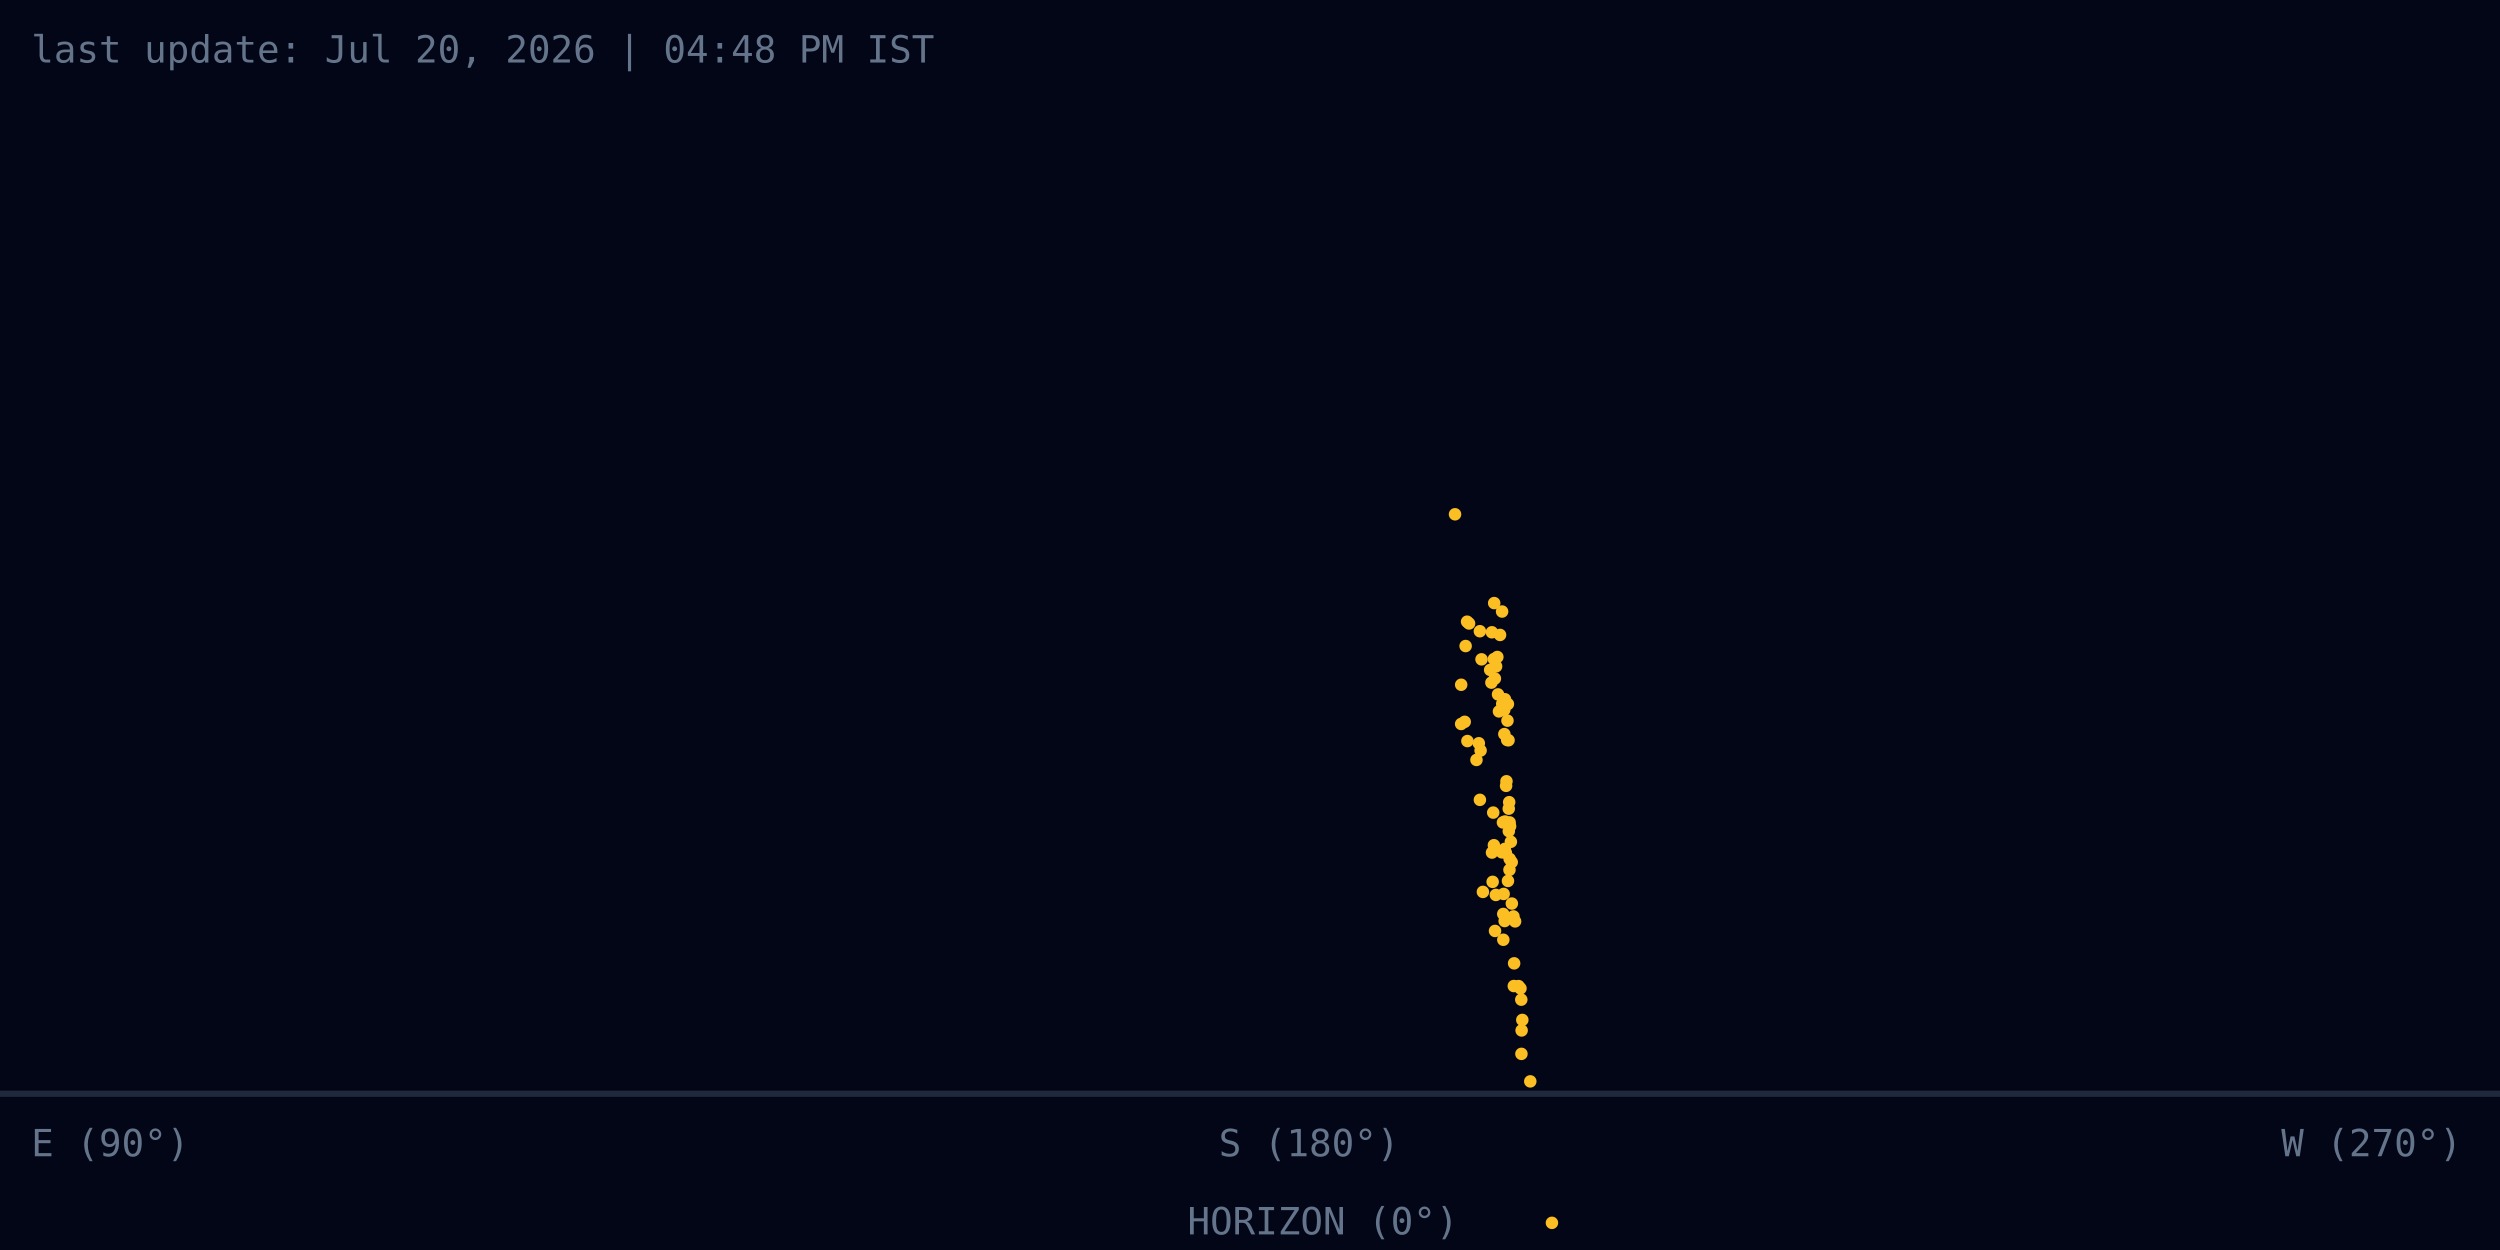
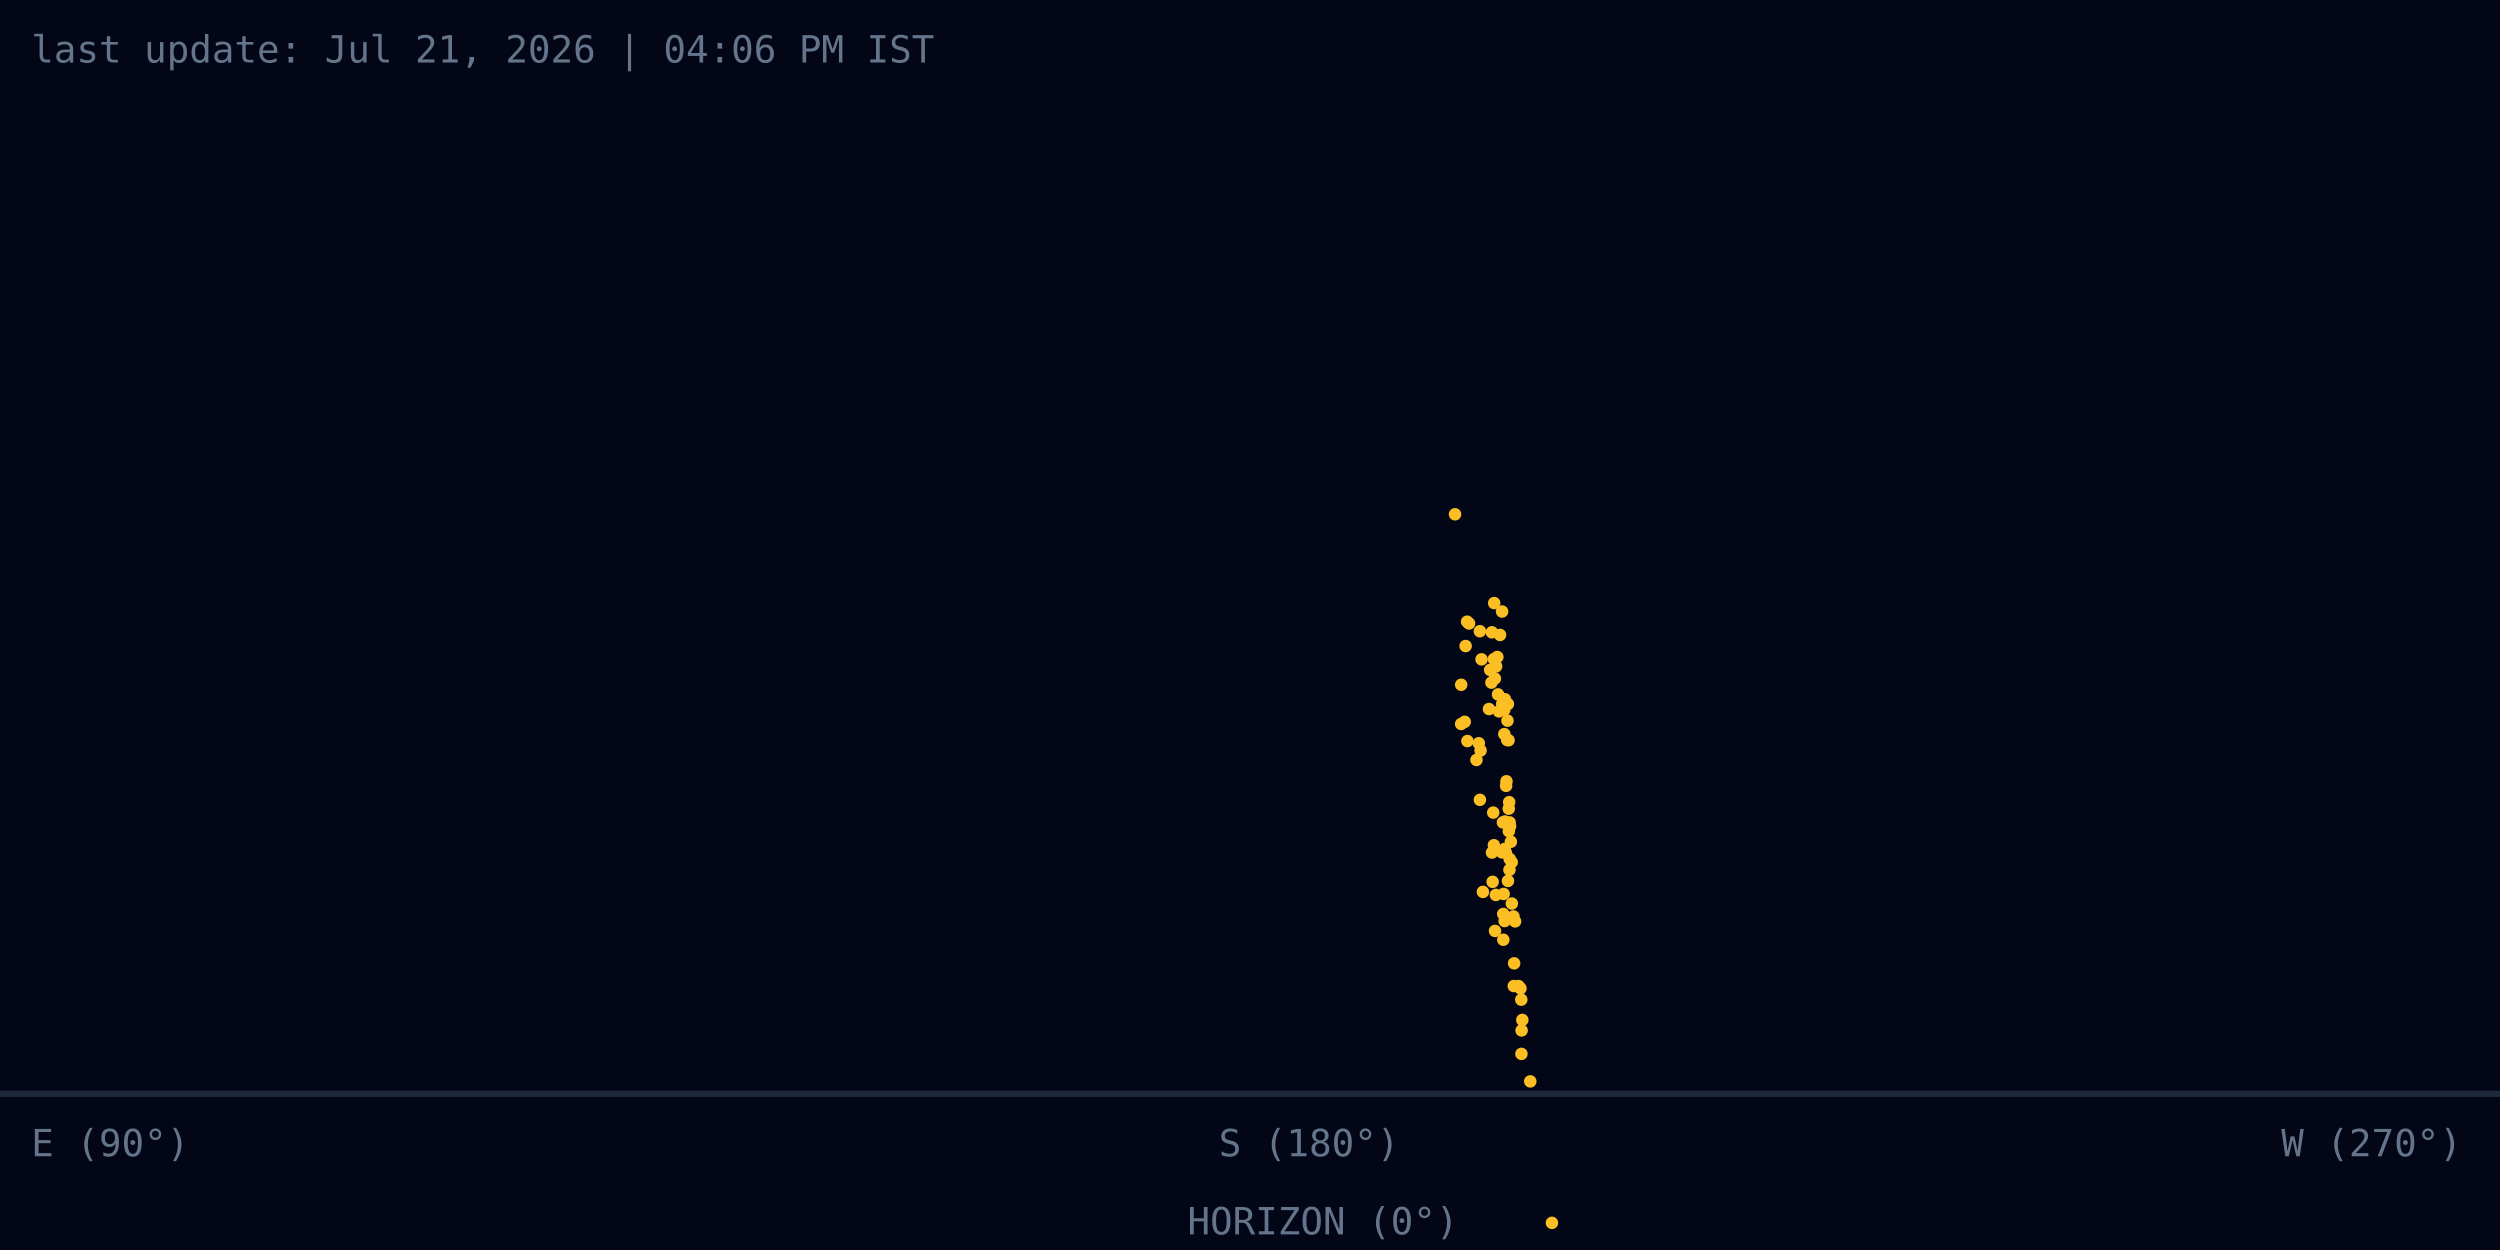
<svg xmlns="http://www.w3.org/2000/svg" width="800" height="400" viewBox="0 0 800 400">
  <rect width="800" height="400" fill="#020617" />
-   <text id="last-update" x="10" y="20" fill="#64748b" font-family="monospace">last update: Jul 20, 2026 | 04:48 PM IST</text>
+   <text id="last-update" x="10" y="20" fill="#64748b" font-family="monospace">last update: Jul 21, 2026 | 04:06 PM IST</text>
  <line x1="0" y1="350" x2="800" y2="350" stroke="#1e293b" stroke-width="2" />
  <text x="380" y="395" fill="#64748b" font-size="12" font-family="monospace">HORIZON (0°)</text>
  <text x="730" y="370" fill="#64748b" font-size="12" font-family="monospace">W (270°)</text>
  <text x="390" y="370" fill="#64748b" font-size="12" font-family="monospace">S (180°)</text>
  <text x="10" y="370" fill="#64748b" font-size="12" font-family="monospace">E (90°)</text>
  <g id="analemma-points">
    <circle cx=" 465.61" cy=" 164.57" r="2" fill="#fbbf24">
 </circle>
    <circle cx=" 467.57" cy=" 231.67" r="2" fill="#fbbf24">
 </circle>
    <circle cx=" 467.58" cy=" 219.12" r="2" fill="#fbbf24">
 </circle>
    <circle cx=" 468.71" cy=" 230.98" r="2" fill="#fbbf24">
 </circle>
    <circle cx=" 469.57" cy=" 237.14" r="2" fill="#fbbf24">
 </circle>
    <circle cx=" 469.00" cy=" 206.73" r="2" fill="#fbbf24">
 </circle>
    <circle cx=" 469.47" cy=" 198.94" r="2" fill="#fbbf24">
 </circle>
    <circle cx=" 470.10" cy=" 199.51" r="2" fill="#fbbf24">
 </circle>
    <circle cx=" 474.53" cy=" 285.41" r="2" fill="#fbbf24">
 </circle>
    <circle cx=" 472.47" cy=" 243.18" r="2" fill="#fbbf24">
 </circle>
    <circle cx=" 473.57" cy=" 255.95" r="2" fill="#fbbf24">
 </circle>
    <circle cx=" 473.22" cy=" 237.84" r="2" fill="#fbbf24">
 </circle>
    <circle cx=" 473.79" cy=" 240.17" r="2" fill="#fbbf24">
 </circle>
    <circle cx=" 473.56" cy=" 201.99" r="2" fill="#fbbf24">
 </circle>
    <circle cx=" 474.09" cy=" 210.99" r="2" fill="#fbbf24">
 </circle>
    <circle cx=" 478.41" cy=" 297.90" r="2" fill="#fbbf24">
 </circle>
    <circle cx=" 477.65" cy=" 282.19" r="2" fill="#fbbf24">
 </circle>
    <circle cx=" 477.44" cy=" 272.82" r="2" fill="#fbbf24">
 </circle>
    <circle cx=" 478.67" cy=" 286.38" r="2" fill="#fbbf24">
 </circle>
    <circle cx=" 478.05" cy=" 270.47" r="2" fill="#fbbf24">
 </circle>
    <circle cx=" 476.85" cy=" 214.37" r="2" fill="#fbbf24">
 </circle>
    <circle cx=" 477.25" cy=" 218.44" r="2" fill="#fbbf24">
 </circle>
    <circle cx=" 481.06" cy=" 300.72" r="2" fill="#fbbf24">
 </circle>
    <circle cx=" 481.04" cy=" 292.47" r="2" fill="#fbbf24">
 </circle>
    <circle cx=" 481.49" cy=" 294.73" r="2" fill="#fbbf24">
 </circle>
    <circle cx=" 481.17" cy=" 286.06" r="2" fill="#fbbf24">
 </circle>
    <circle cx=" 479.37" cy=" 222.21" r="2" fill="#fbbf24">
 </circle>
    <circle cx=" 479.67" cy=" 227.65" r="2" fill="#fbbf24">
 </circle>
    <circle cx=" 498.29" cy=" 411.31" r="2" fill="#fbbf24">
 </circle>
    <circle cx=" 498.34" cy=" 411.53" r="2" fill="#fbbf24">
 </circle>
    <circle cx=" 484.42" cy=" 315.53" r="2" fill="#fbbf24">
 </circle>
    <circle cx=" 486.86" cy=" 337.24" r="2" fill="#fbbf24">
 </circle>
    <circle cx=" 481.87" cy=" 272.88" r="2" fill="#fbbf24">
 </circle>
    <circle cx=" 482.55" cy=" 281.90" r="2" fill="#fbbf24">
 </circle>
    <circle cx=" 481.19" cy=" 226.61" r="2" fill="#fbbf24">
 </circle>
    <circle cx=" 481.39" cy=" 234.91" r="2" fill="#fbbf24">
 </circle>
    <circle cx=" 486.92" cy=" 329.74" r="2" fill="#fbbf24">
 </circle>
    <circle cx=" 483.03" cy=" 278.36" r="2" fill="#fbbf24">
 </circle>
    <circle cx=" 483.79" cy=" 289.14" r="2" fill="#fbbf24">
 </circle>
    <circle cx=" 485.93" cy=" 315.55" r="2" fill="#fbbf24">
 </circle>
    <circle cx=" 484.30" cy=" 293.26" r="2" fill="#fbbf24">
 </circle>
    <circle cx=" 482.30" cy=" 236.80" r="2" fill="#fbbf24">
 </circle>
    <circle cx=" 482.80" cy=" 258.78" r="2" fill="#fbbf24">
 </circle>
    <circle cx=" 501.22" cy=" 413.90" r="2" fill="#fbbf24">
 </circle>
    <circle cx=" 489.69" cy=" 346.04" r="2" fill="#fbbf24">
 </circle>
    <circle cx=" 486.81" cy=" 319.89" r="2" fill="#fbbf24">
 </circle>
    <circle cx=" 484.83" cy=" 294.84" r="2" fill="#fbbf24">
 </circle>
    <circle cx=" 486.55" cy=" 316.29" r="2" fill="#fbbf24">
 </circle>
    <circle cx=" 482.73" cy=" 236.88" r="2" fill="#fbbf24">
 </circle>
    <circle cx=" 483.48" cy=" 269.37" r="2" fill="#fbbf24">
 </circle>
    <circle cx=" 496.62" cy=" 391.31" r="2" fill="#fbbf24">
 </circle>
    <circle cx=" 483.75" cy=" 275.90" r="2" fill="#fbbf24">
 </circle>
    <circle cx=" 483.23" cy=" 264.40" r="2" fill="#fbbf24">
 </circle>
    <circle cx=" 482.94" cy=" 256.70" r="2" fill="#fbbf24">
 </circle>
    <circle cx=" 483.08" cy=" 263.17" r="2" fill="#fbbf24">
 </circle>
    <circle cx=" 482.53" cy=" 225.29" r="2" fill="#fbbf24">
 </circle>
    <circle cx=" 482.39" cy=" 230.61" r="2" fill="#fbbf24">
 </circle>
    <circle cx=" 487.14" cy=" 326.38" r="2" fill="#fbbf24">
 </circle>
    <circle cx=" 482.82" cy=" 265.96" r="2" fill="#fbbf24">
 </circle>
    <circle cx=" 483.09" cy=" 274.84" r="2" fill="#fbbf24">
 </circle>
    <circle cx=" 482.07" cy=" 250.01" r="2" fill="#fbbf24">
 </circle>
    <circle cx=" 481.95" cy=" 251.47" r="2" fill="#fbbf24">
 </circle>
    <circle cx=" 481.58" cy=" 223.76" r="2" fill="#fbbf24">
 </circle>
    <circle cx=" 481.36" cy=" 227.15" r="2" fill="#fbbf24">
 </circle>
    <circle cx=" 484.52" cy=" 308.27" r="2" fill="#fbbf24">
 </circle>
    <circle cx=" 481.59" cy=" 262.88" r="2" fill="#fbbf24">
 </circle>
    <circle cx=" 480.71" cy=" 225.23" r="2" fill="#fbbf24">
 </circle>
    <circle cx=" 481.54" cy=" 271.65" r="2" fill="#fbbf24">
 </circle>
    <circle cx=" 480.94" cy=" 263.18" r="2" fill="#fbbf24">
 </circle>
    <circle cx=" 480.67" cy=" 195.69" r="2" fill="#fbbf24">
 </circle>
    <circle cx=" 480.02" cy=" 203.18" r="2" fill="#fbbf24">
 </circle>
    <circle cx=" 480.62" cy=" 272.75" r="2" fill="#fbbf24">
 </circle>
    <circle cx=" 479.15" cy=" 210.24" r="2" fill="#fbbf24">
 </circle>
    <circle cx=" 478.75" cy=" 213.23" r="2" fill="#fbbf24">
 </circle>
    <circle cx=" 478.36" cy=" 217.14" r="2" fill="#fbbf24">
 </circle>
    <circle cx=" 478.05" cy=" 210.91" r="2" fill="#fbbf24">
 </circle>
    <circle cx=" 478.14" cy=" 192.99" r="2" fill="#fbbf24">
 </circle>
    <circle cx=" 477.41" cy=" 202.33" r="2" fill="#fbbf24">
 </circle>
    <circle cx=" 477.83" cy=" 260.03" r="2" fill="#fbbf24">
 </circle>
+     <circle cx=" 476.48" cy=" 226.89" r="2" fill="#fbbf24">
+  </circle>
  </g>
</svg>
